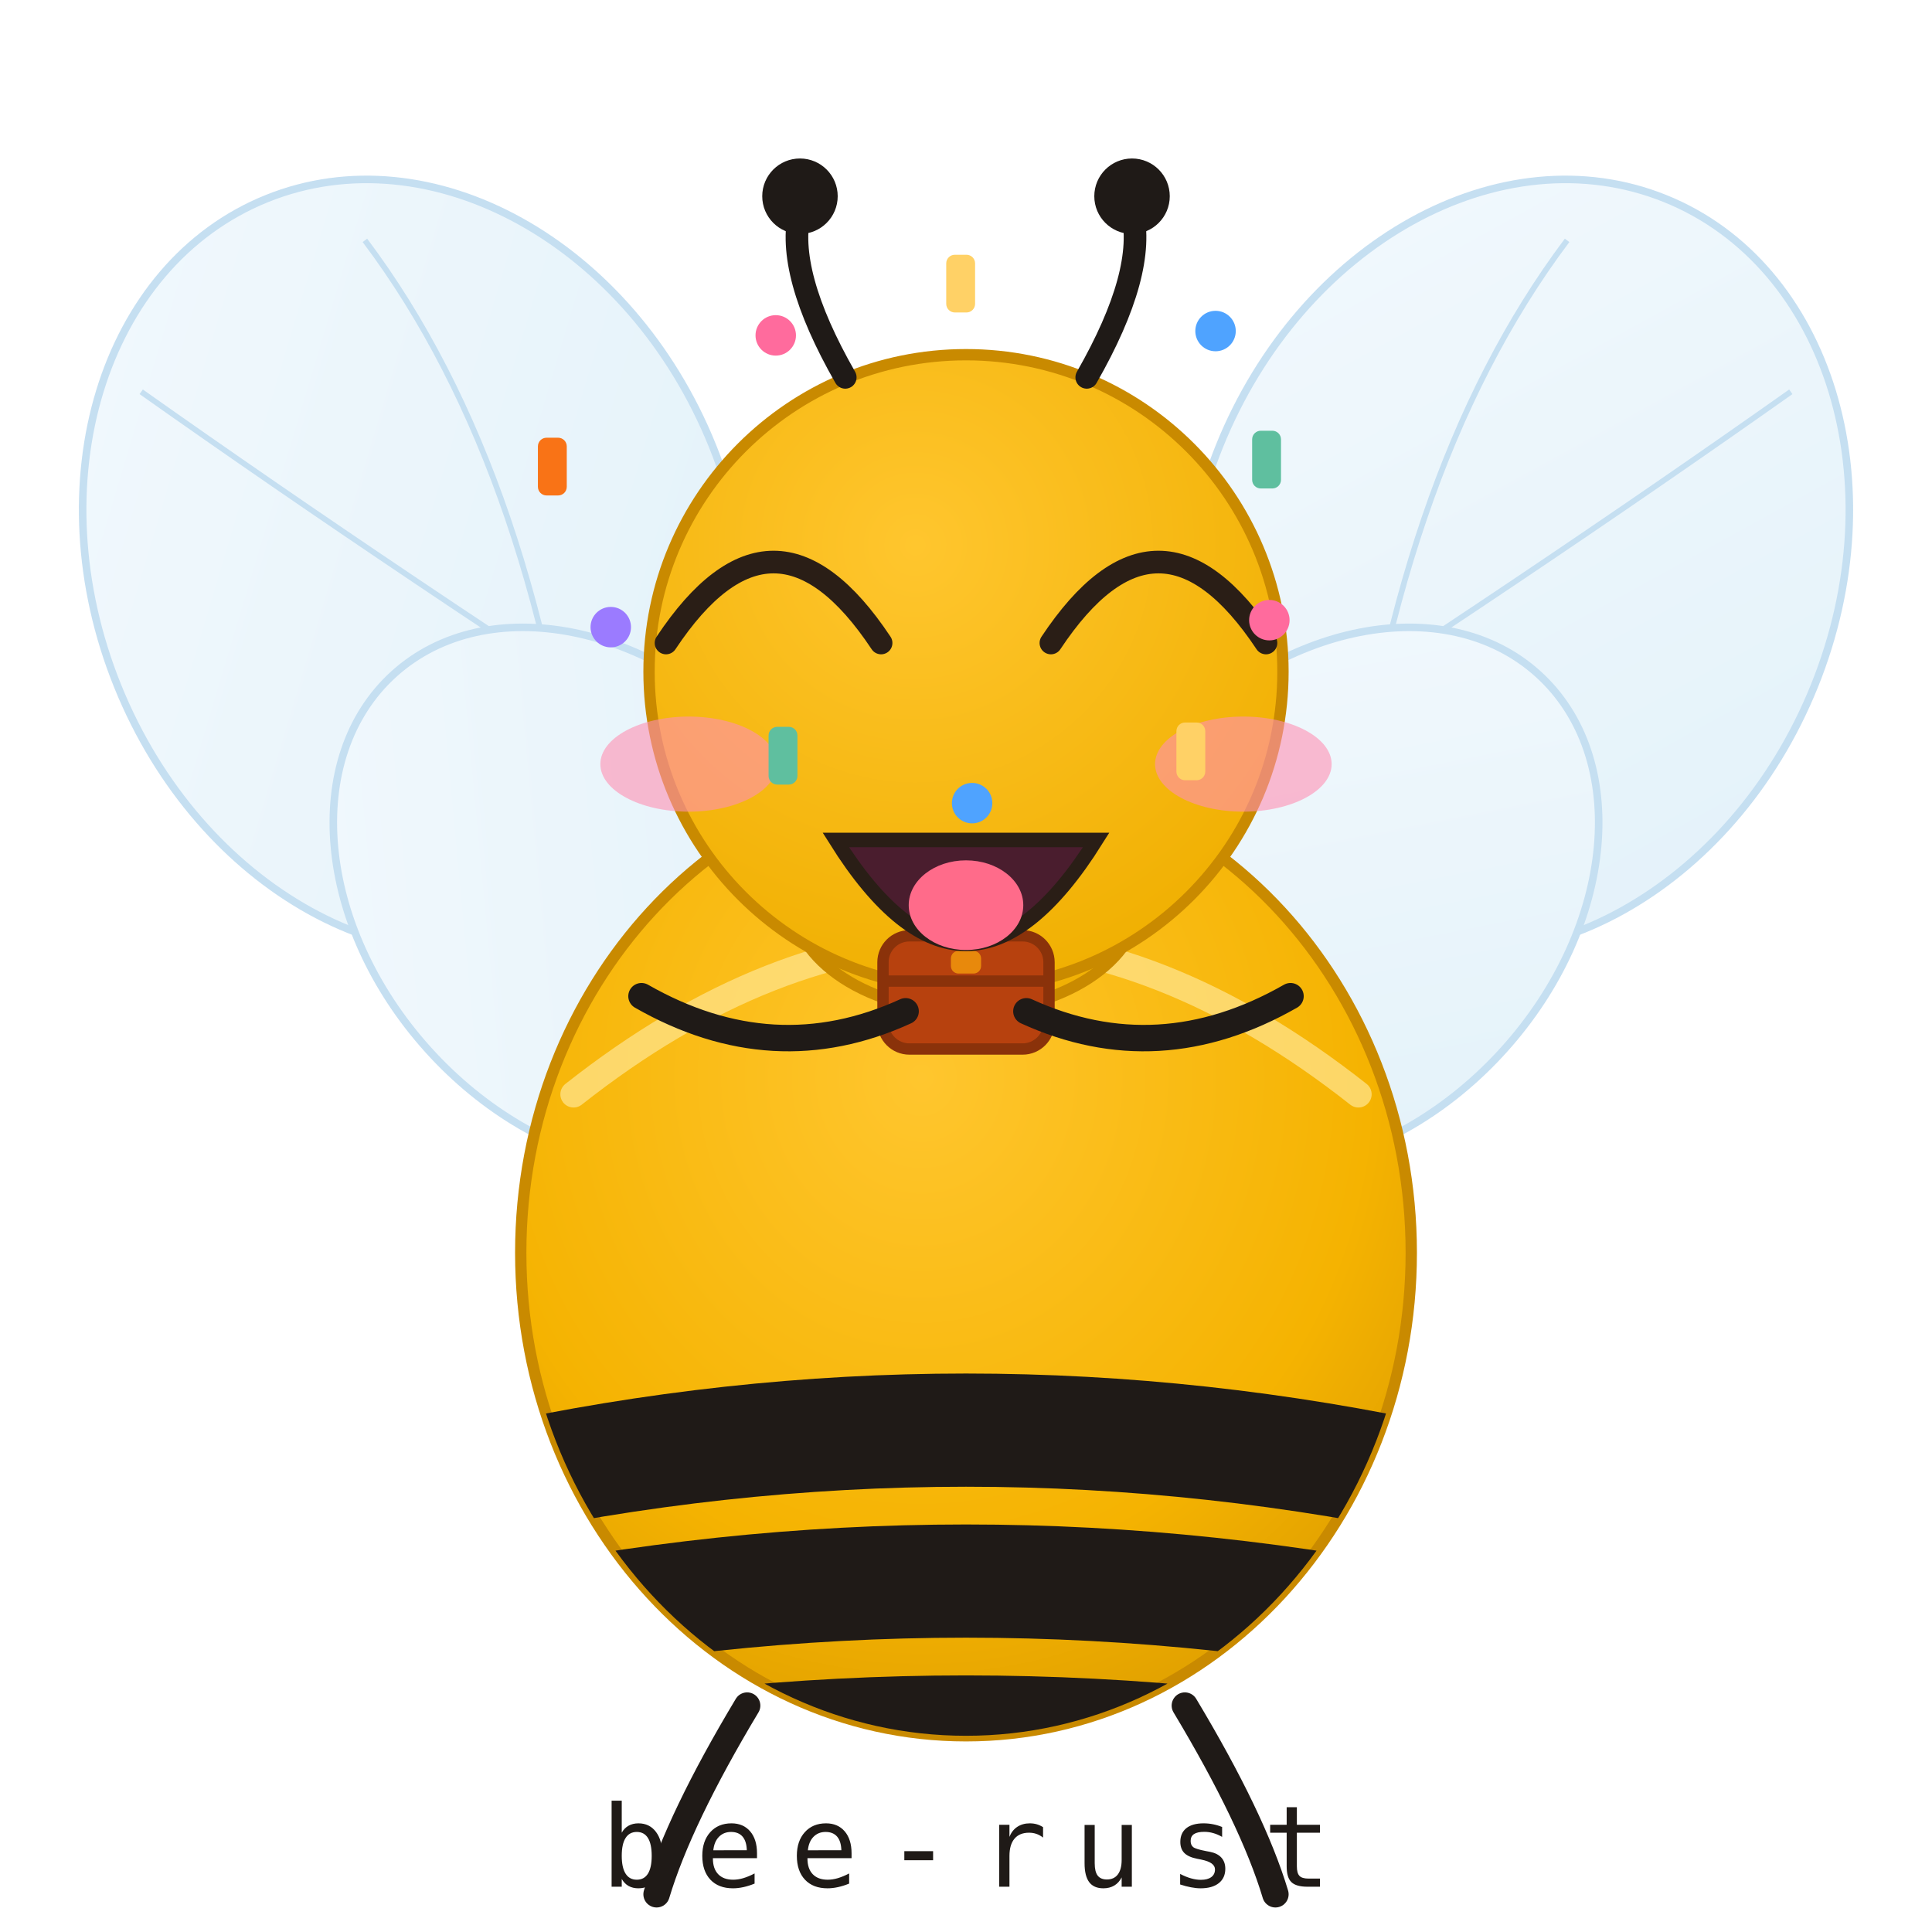
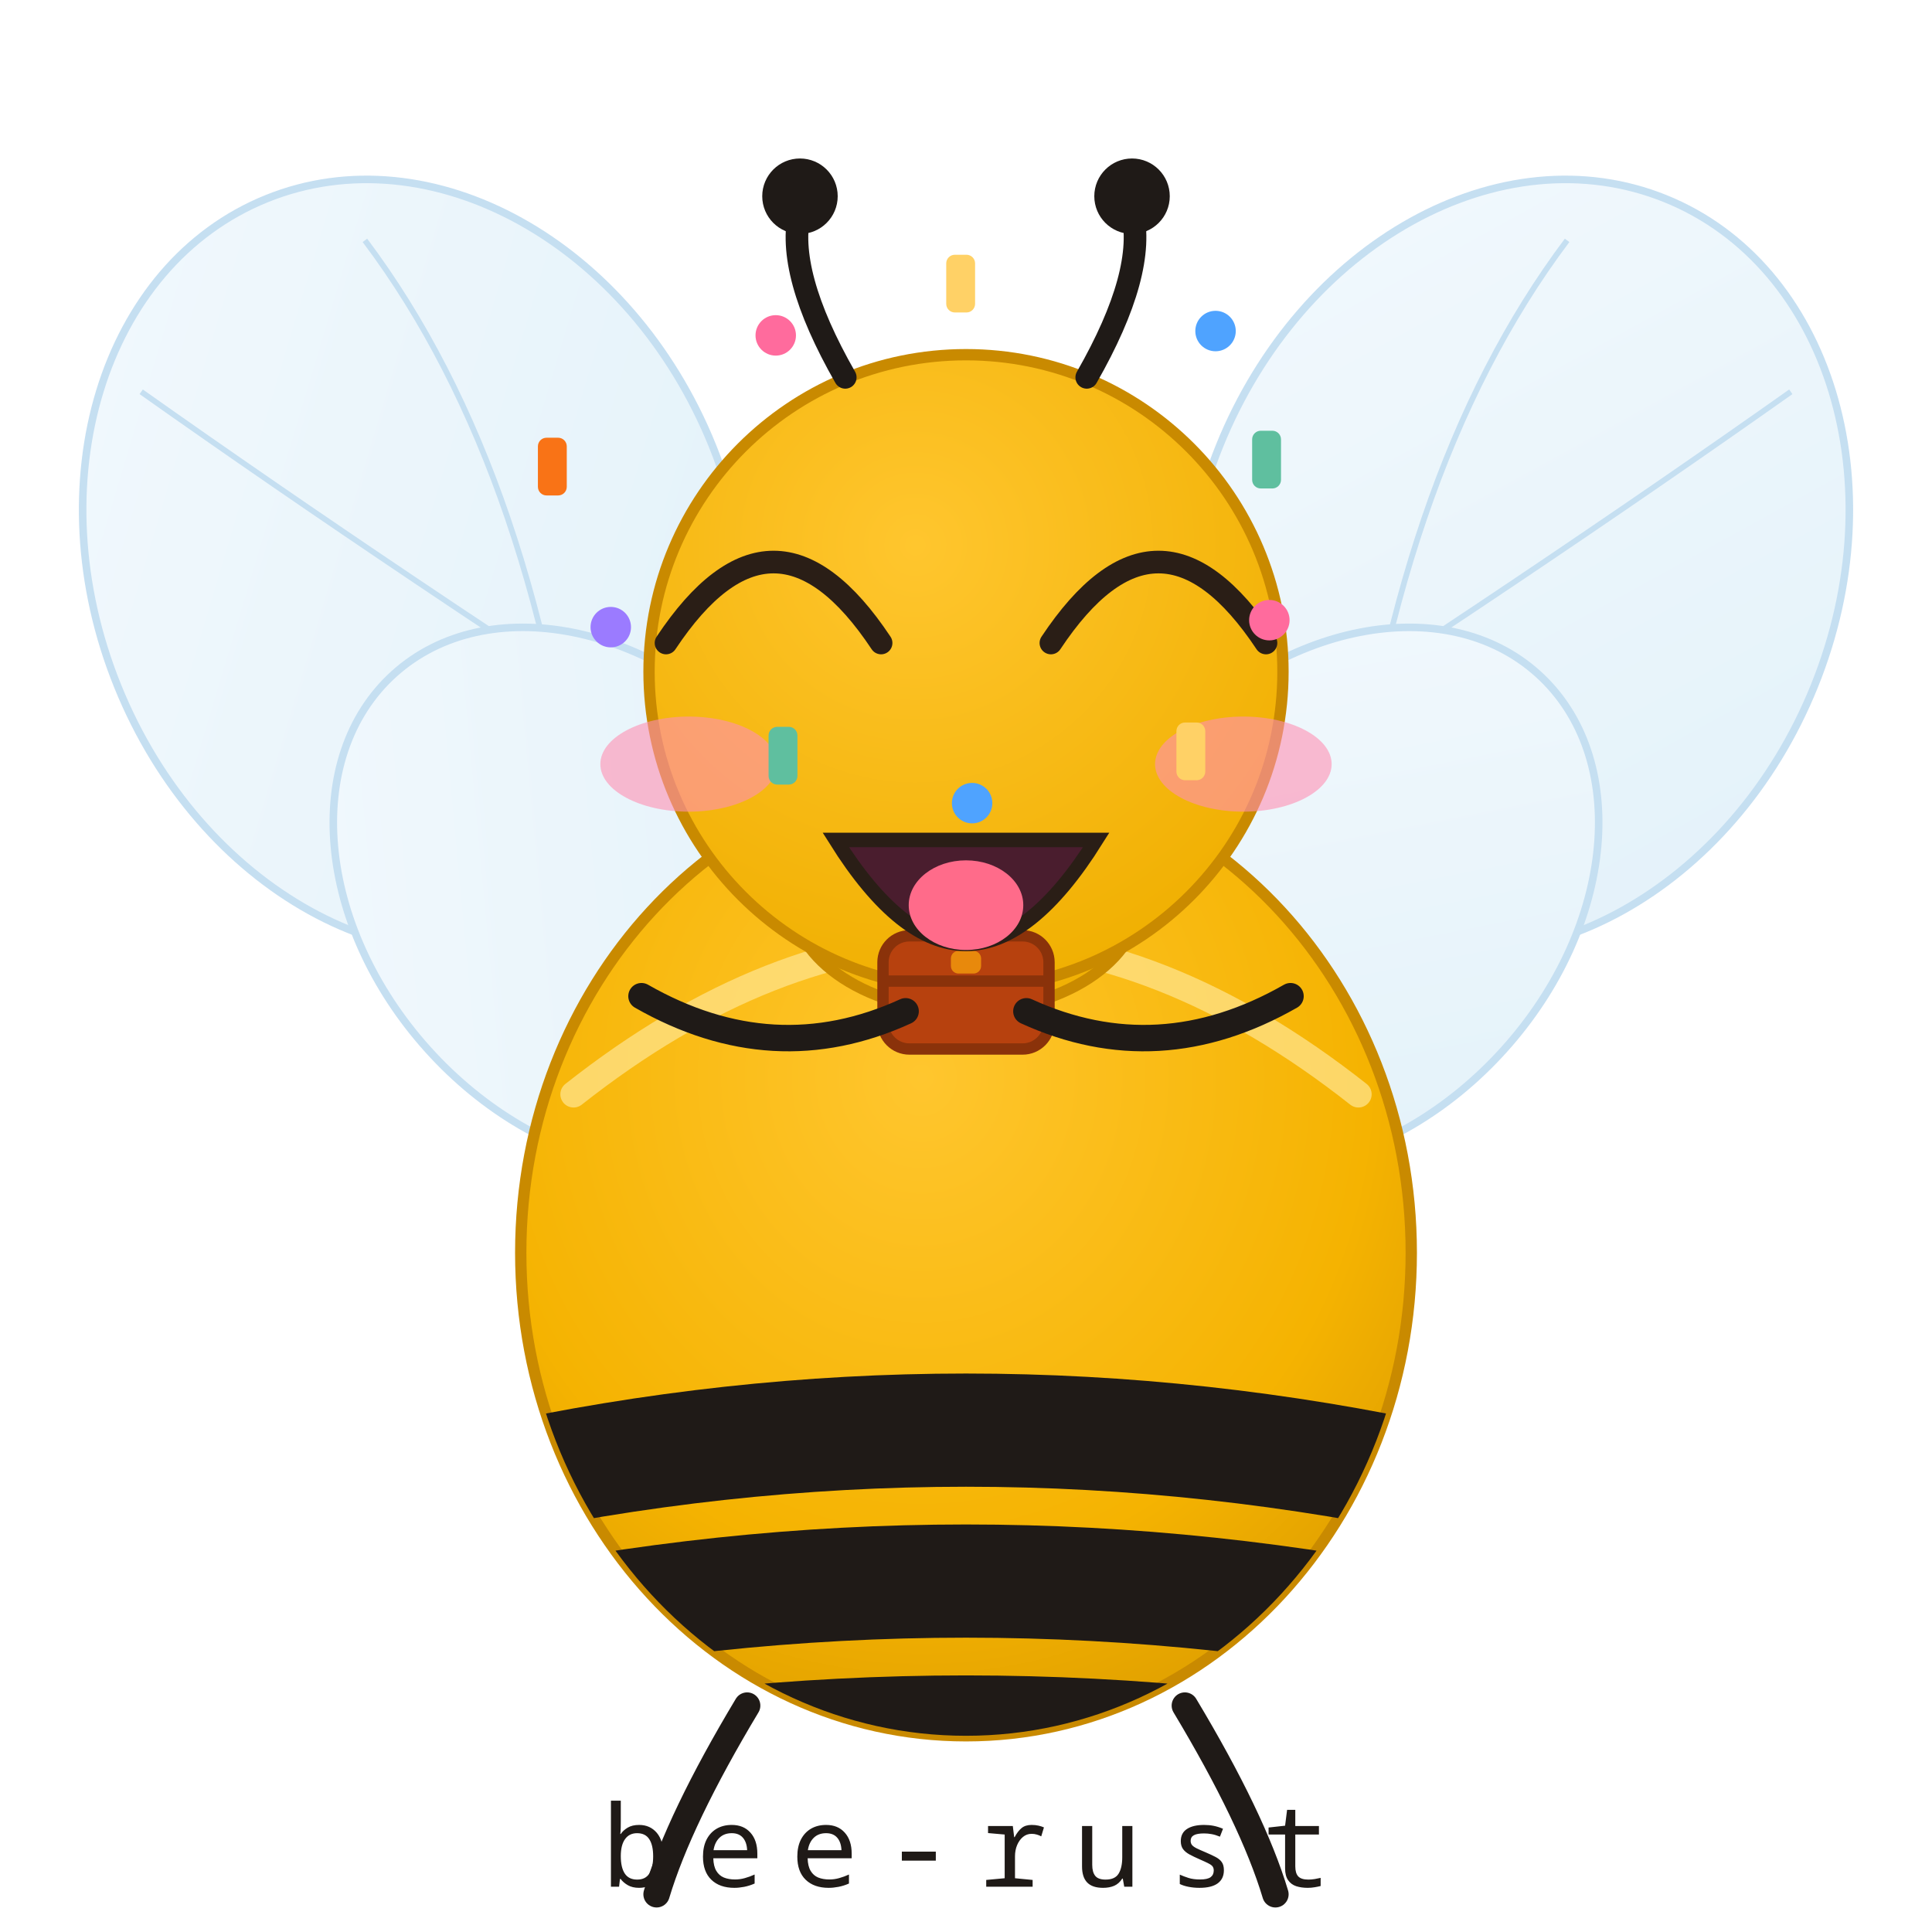
<svg xmlns="http://www.w3.org/2000/svg" viewBox="0 0 512 512" width="512" height="512" role="img" aria-label="Rusty · 欢乐 Joy">
  <style>
.ex-motion { animation: ex-bounce 1.15s ease-in-out infinite; transform-box: fill-box; transform-origin: 50% 50%; }
.ex-anim-tear { animation: ex-tear 1.8s ease-in infinite; transform-box: fill-box; transform-origin: center; }
.ex-anim-sweat { animation: ex-tear 1.5s ease-in infinite; transform-box: fill-box; transform-origin: center; }
.ex-anim-heart { animation: ex-heart 2.2s ease-out infinite; transform-box: fill-box; transform-origin: center; }
.ex-anim-spark { animation: ex-spark 1.9s ease-in-out infinite; transform-box: fill-box; transform-origin: center; }
.ex-anim-rain { animation: ex-rain 1.4s linear infinite; transform-box: fill-box; transform-origin: center; }
.ex-anim-confetti { animation: ex-confetti 2.4s linear infinite; transform-box: fill-box; transform-origin: center; }
.ex-anim-pulse { animation: ex-pulse 1.6s ease-in-out infinite; transform-box: fill-box; transform-origin: center; }
.ex-anim-knock { animation: ex-knock 0.55s ease-in-out infinite; transform-box: fill-box; transform-origin: center; }
.ex-anim-knockline { animation: ex-knockline 0.55s ease-out infinite; transform-box: fill-box; transform-origin: center; }
.ex-anim-palm { animation: ex-palm 0.9s ease-in-out infinite; transform-box: fill-box; transform-origin: center; }
.ex-anim-steam { animation: ex-steam 1.8s ease-out infinite; transform-box: fill-box; transform-origin: center; }
.ex-anim-shock { animation: ex-shock 0.5s ease-in-out infinite; transform-box: fill-box; transform-origin: center; }
.ex-anim-please { animation: ex-please 1.4s ease-in-out infinite; transform-box: fill-box; transform-origin: center; }
.ex-anim-drift { animation: ex-drift 4.5s ease-in-out infinite; transform-box: fill-box; transform-origin: center; }
@keyframes ex-bounce { 0%,100% { transform: translateY(0); } 35% { transform: translateY(-16.32px); } 55% { transform: translateY(-4.8px); } 75% { transform: translateY(0); } }
@keyframes ex-tear { 0% { transform: translateY(0); opacity: 0; } 18% { opacity: 1; } 100% { transform: translateY(33px); opacity: 0; } }
@keyframes ex-heart { 0% { transform: translateY(0) scale(.65); opacity: 0; } 20% { opacity: 1; } 100% { transform: translateY(-54px) scale(1.15); opacity: 0; } }
@keyframes ex-spark { 0%,100% { transform: scale(.6) rotate(0deg); opacity: .3; } 50% { transform: scale(1.15) rotate(25deg); opacity: 1; } }
@keyframes ex-rain { 0% { transform: translateY(0); opacity: 0; } 20% { opacity: 1; } 100% { transform: translateY(36px); opacity: 0; } }
@keyframes ex-confetti { 0% { transform: translateY(-10.5px) rotate(0deg); opacity: 1; } 100% { transform: translateY(48px) rotate(200deg); opacity: 0; } }
@keyframes ex-pulse { 0%,100% { transform: scale(1); opacity: .35; } 50% { transform: scale(1.18); opacity: .7; } }
@keyframes ex-knock { 0%,100% { transform: translateX(13.5px); } 35% { transform: translateX(0); } }
@keyframes ex-knockline { 0%,100% { transform: scaleX(.6); opacity: .35; } 35% { transform: scaleX(1); opacity: 1; } }
@keyframes ex-palm { 0%,100% { transform: translateY(0) rotate(0deg); } 50% { transform: translateY(-3.6px) rotate(-4deg); } }
@keyframes ex-steam { 0% { transform: translateY(0); opacity: .7; } 100% { transform: translateY(-27px); opacity: 0; } }
@keyframes ex-shock { 0%,100% { transform: scaleX(.7); opacity: .4; } 50% { transform: scaleX(1.25); opacity: 1; } }
@keyframes ex-please { 0%,100% { transform: translateY(0); } 50% { transform: translateY(-5.4px); } }
@keyframes ex-drift { 0%,100% { transform: translateY(0); } 50% { transform: translateY(-6px); } }
@media (prefers-reduced-motion: reduce) {
  .ex-motion, [class*="ex-anim-"] { animation: none !important; }
}
</style>
  <g class="ex-motion ex-joy">
    <g class="ex-base">
      <defs>
        <radialGradient id="bellyGrad" cx="45%" cy="32%" r="72%">
          <stop offset="0%" stop-color="#FFC62E" />
          <stop offset="70%" stop-color="#F5B301">
        
      </stop>
          <stop offset="100%" stop-color="#DE9E00" />
        </radialGradient>
        <radialGradient id="headGrad" cx="42%" cy="30%" r="75%">
          <stop offset="0%" stop-color="#FFC62E" />
          <stop offset="100%" stop-color="#F0AF00" />
        </radialGradient>
        <linearGradient id="wingGrad" x1="0" y1="0" x2="1" y2="1">
          <stop offset="0%" stop-color="#EAF5FC" />
          <stop offset="100%" stop-color="#CFE8F5" />
        </linearGradient>
        <clipPath id="bellyClip">
          <ellipse cx="256" cy="332" rx="118" ry="128" />
        </clipPath>
      </defs>
      <g>
        <g fill="url(#wingGrad)" stroke="#9FC9E8" stroke-width="2" opacity="0.6">
          <g>
            <ellipse cx="110" cy="150" rx="85" ry="105" transform="rotate(-22 110 150)" />
            <path d="M60 80 Q105 150 165 235" fill="none" stroke-width="1.5" transform="rotate(-22 110 150)" />
            <path d="M130 65 Q150 140 120 245" fill="none" stroke-width="1.5" transform="rotate(-22 110 150)" />
          </g>
          <g>
            <ellipse cx="402" cy="150" rx="85" ry="105" transform="rotate(22 402 150)" />
            <path d="M452 80 Q407 150 347 235" fill="none" stroke-width="1.5" transform="rotate(22 402 150)" />
            <path d="M382 65 Q362 140 392 245" fill="none" stroke-width="1.5" transform="rotate(22 402 150)" />
          </g>
          <g>
            <ellipse cx="158" cy="238" rx="60" ry="80" transform="rotate(-42 158 238)" />
          </g>
          <g>
            <ellipse cx="354" cy="238" rx="60" ry="80" transform="rotate(42 354 238)" />
          </g>
        </g>
        <g stroke="#1F1A17" stroke-width="7" stroke-linecap="round" fill="none">
          <path d="M198 452 Q180 482 174 502" />
          <path d="M314 452 Q332 482 338 502" />
        </g>
        <g>
          <ellipse cx="256" cy="332" rx="118" ry="128" fill="url(#bellyGrad)" stroke="#C98A00" stroke-width="3" />
          <path d="M152 290 Q256 208 360 290" fill="none" stroke="#FFE38A" stroke-width="7" stroke-linecap="round" opacity="0.75">
      
    </path>
          <g clip-path="url(#bellyClip)">
            <path d="M128 378 Q256 350 384 378 L384 408 Q256 380 128 408 Z" fill="#1F1A17" />
            <path d="M124 418 Q256 390 388 418 L388 448 Q256 420 124 448 Z" fill="#1F1A17" />
            <path d="M120 458 Q256 430 392 458 L392 486 Q256 460 120 486 Z" fill="#1F1A17" />
          </g>
        </g>
        <ellipse cx="256" cy="238" rx="46" ry="30" fill="url(#headGrad)" stroke="#C98A00" stroke-width="3" />
        <circle cx="256" cy="178" r="84" fill="url(#headGrad)" stroke="#C98A00" stroke-width="3" />
        <g stroke="#1F1A17" stroke-width="6" stroke-linecap="round" fill="#1F1A17">
          <path d="M224 100 Q208 72 212 56" fill="none" />
          <circle cx="212" cy="52" r="7" />
          <path d="M288 100 Q304 72 300 56" fill="none" />
          <circle cx="300" cy="52" r="7" />
        </g>
        <g>
          <rect x="234" y="248" width="44" height="30" rx="7" fill="#B7410E" stroke="#8A320A" stroke-width="3" />
          <path d="M234 260 L278 260" stroke="#8A320A" stroke-width="3" />
          <rect x="252" y="252" width="8" height="6" rx="2" fill="#E8890C" />
          <path d="M170 264 Q205 284 240 268" fill="none" stroke="#1F1A17" stroke-width="7" stroke-linecap="round" />
          <path d="M342 264 Q307 284 272 268" fill="none" stroke="#1F1A17" stroke-width="7" stroke-linecap="round" />
        </g>
-         <text x="256" y="500" text-anchor="middle" font-family="ui-monospace,SFMono-Regular,Menlo,monospace" font-size="30" letter-spacing="7" fill="#1F1A17">bee-rust</text>
+         <text x="256" y="500" text-anchor="middle" font-family="'JetBrains Mono','Noto Sans Mono','DejaVu Sans Mono',ui-monospace,monospace" font-size="30" letter-spacing="7" fill="#1F1A17">bee-rust</text>
      </g>
    </g>
    <g class="ex-face">
      <path d="M 176.5,170.4 Q 205,127.5 233.5,170.4" fill="none" stroke="#2A1E16" stroke-width="6" stroke-linecap="round" />
      <path d="M 278.5,170.4 Q 307,127.5 335.5,170.4" fill="none" stroke="#2A1E16" stroke-width="6" stroke-linecap="round" />
      <path d="M 221.5,222.6 Q 256,277.68 290.5,222.6 Z" fill="#4A1D2E" stroke="#2A1E16" stroke-width="3.84" />
      <ellipse cx="256" cy="239.88" rx="15.18" ry="11.88" fill="#FF6B8A" />
      <ellipse class="ex-anim-pulse" cx="182.5" cy="202.5" rx="23.4" ry="12.6" fill="#FF8FB3" opacity="0.6" />
      <ellipse class="ex-anim-pulse" cx="329.5" cy="202.5" rx="23.4" ry="12.6" fill="#FF8FB3" opacity="0.6" />
      <g transform="translate(336.39 164.35)">
        <circle class="ex-anim-confetti" style="animation-delay:0.0s" r="5.36" fill="#FF6B9D" />
      </g>
      <g transform="translate(315.59 199.12)">
        <rect class="ex-anim-confetti" style="animation-delay:0.16s" x="-3.83" y="-7.65" width="7.65" height="15.3" rx="2.29" fill="#FFD166" />
      </g>
      <g transform="translate(257.62 212.84)">
        <circle class="ex-anim-confetti" style="animation-delay:0.32s" r="5.36" fill="#4FA3FF" />
      </g>
      <g transform="translate(207.51 200.27)">
        <rect class="ex-anim-confetti" style="animation-delay:0.48s" x="-3.83" y="-7.65" width="7.65" height="15.3" rx="2.29" fill="#5FBF9F" />
      </g>
      <g transform="translate(161.86 166.2)">
        <circle class="ex-anim-confetti" style="animation-delay:0.64s" r="5.36" fill="#9B7BFF" />
      </g>
      <g transform="translate(146.38 123.65)">
        <rect class="ex-anim-confetti" style="animation-delay:0.8s" x="-3.83" y="-7.65" width="7.65" height="15.3" rx="2.29" fill="#F97316" />
      </g>
      <g transform="translate(205.58 88.88)">
        <circle class="ex-anim-confetti" style="animation-delay:0.96s" r="5.36" fill="#FF6B9D" />
      </g>
      <g transform="translate(254.59 75.16)">
        <rect class="ex-anim-confetti" style="animation-delay:1.12s" x="-3.83" y="-7.65" width="7.65" height="15.3" rx="2.29" fill="#FFD166" />
      </g>
      <g transform="translate(322.13 87.73)">
        <circle class="ex-anim-confetti" style="animation-delay:1.28s" r="5.36" fill="#4FA3FF" />
      </g>
      <g transform="translate(335.66 121.8)">
        <rect class="ex-anim-confetti" style="animation-delay:1.44s" x="-3.83" y="-7.65" width="7.65" height="15.3" rx="2.29" fill="#5FBF9F" />
      </g>
    </g>
  </g>
</svg>
